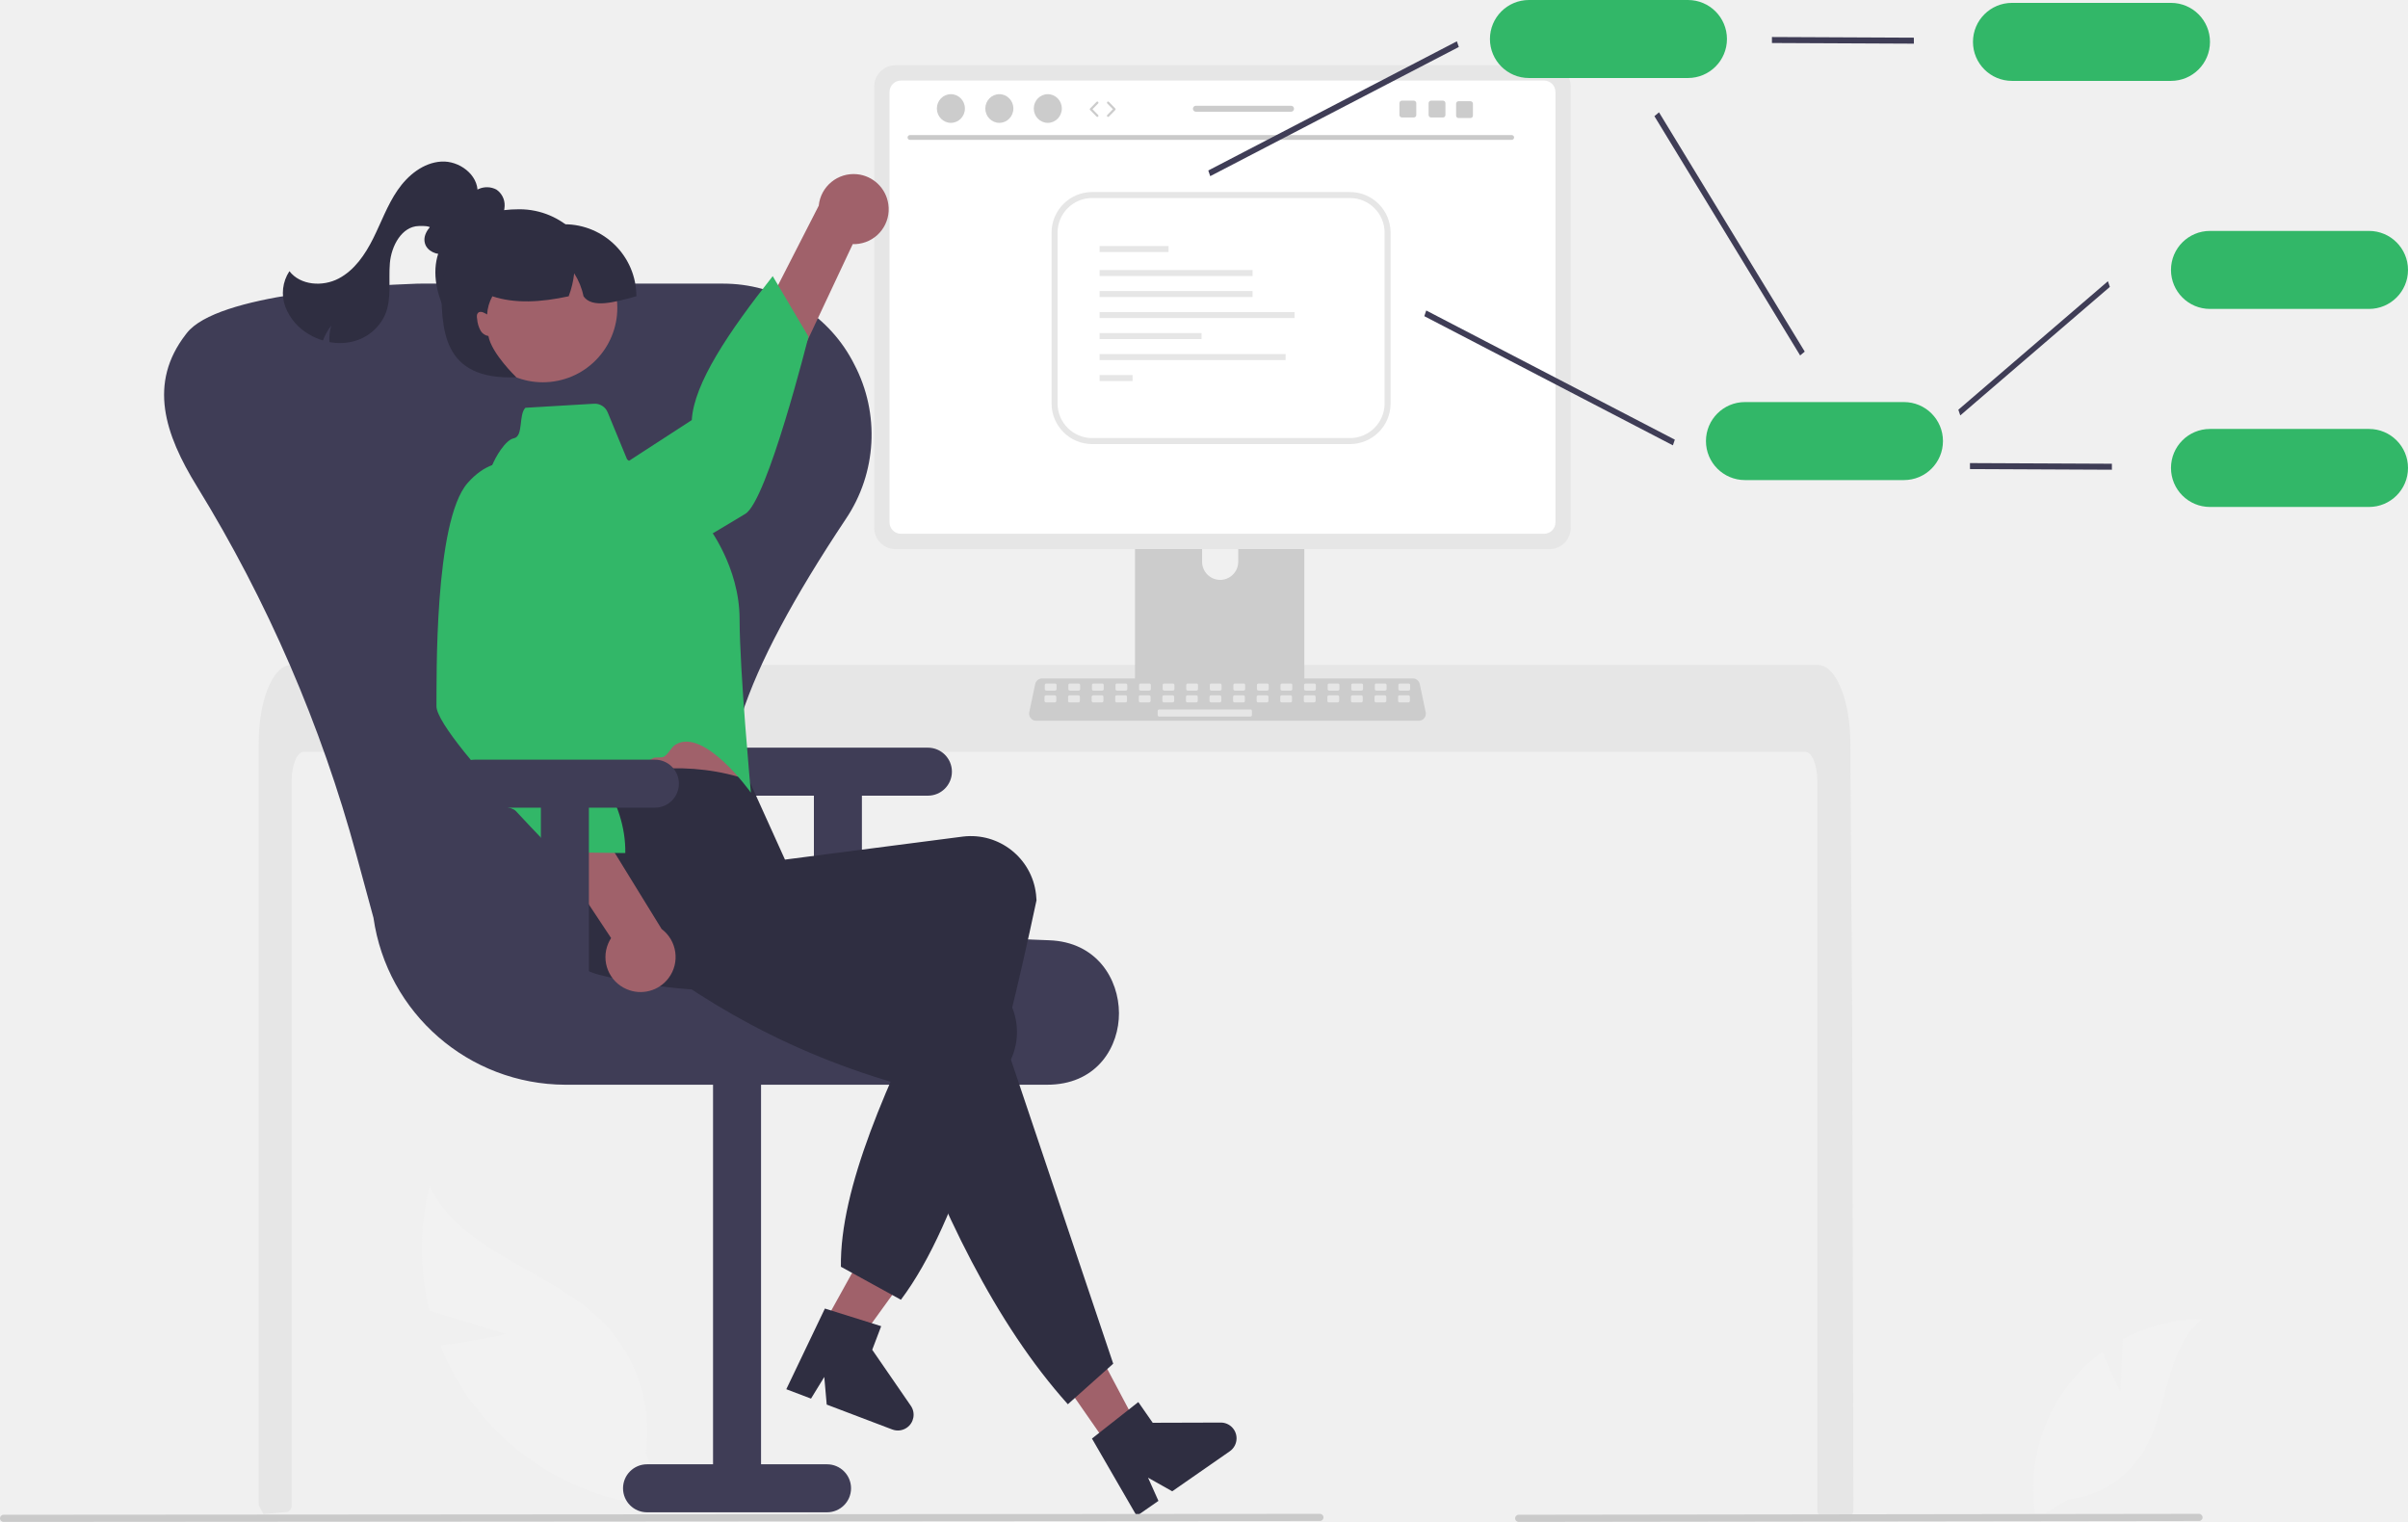
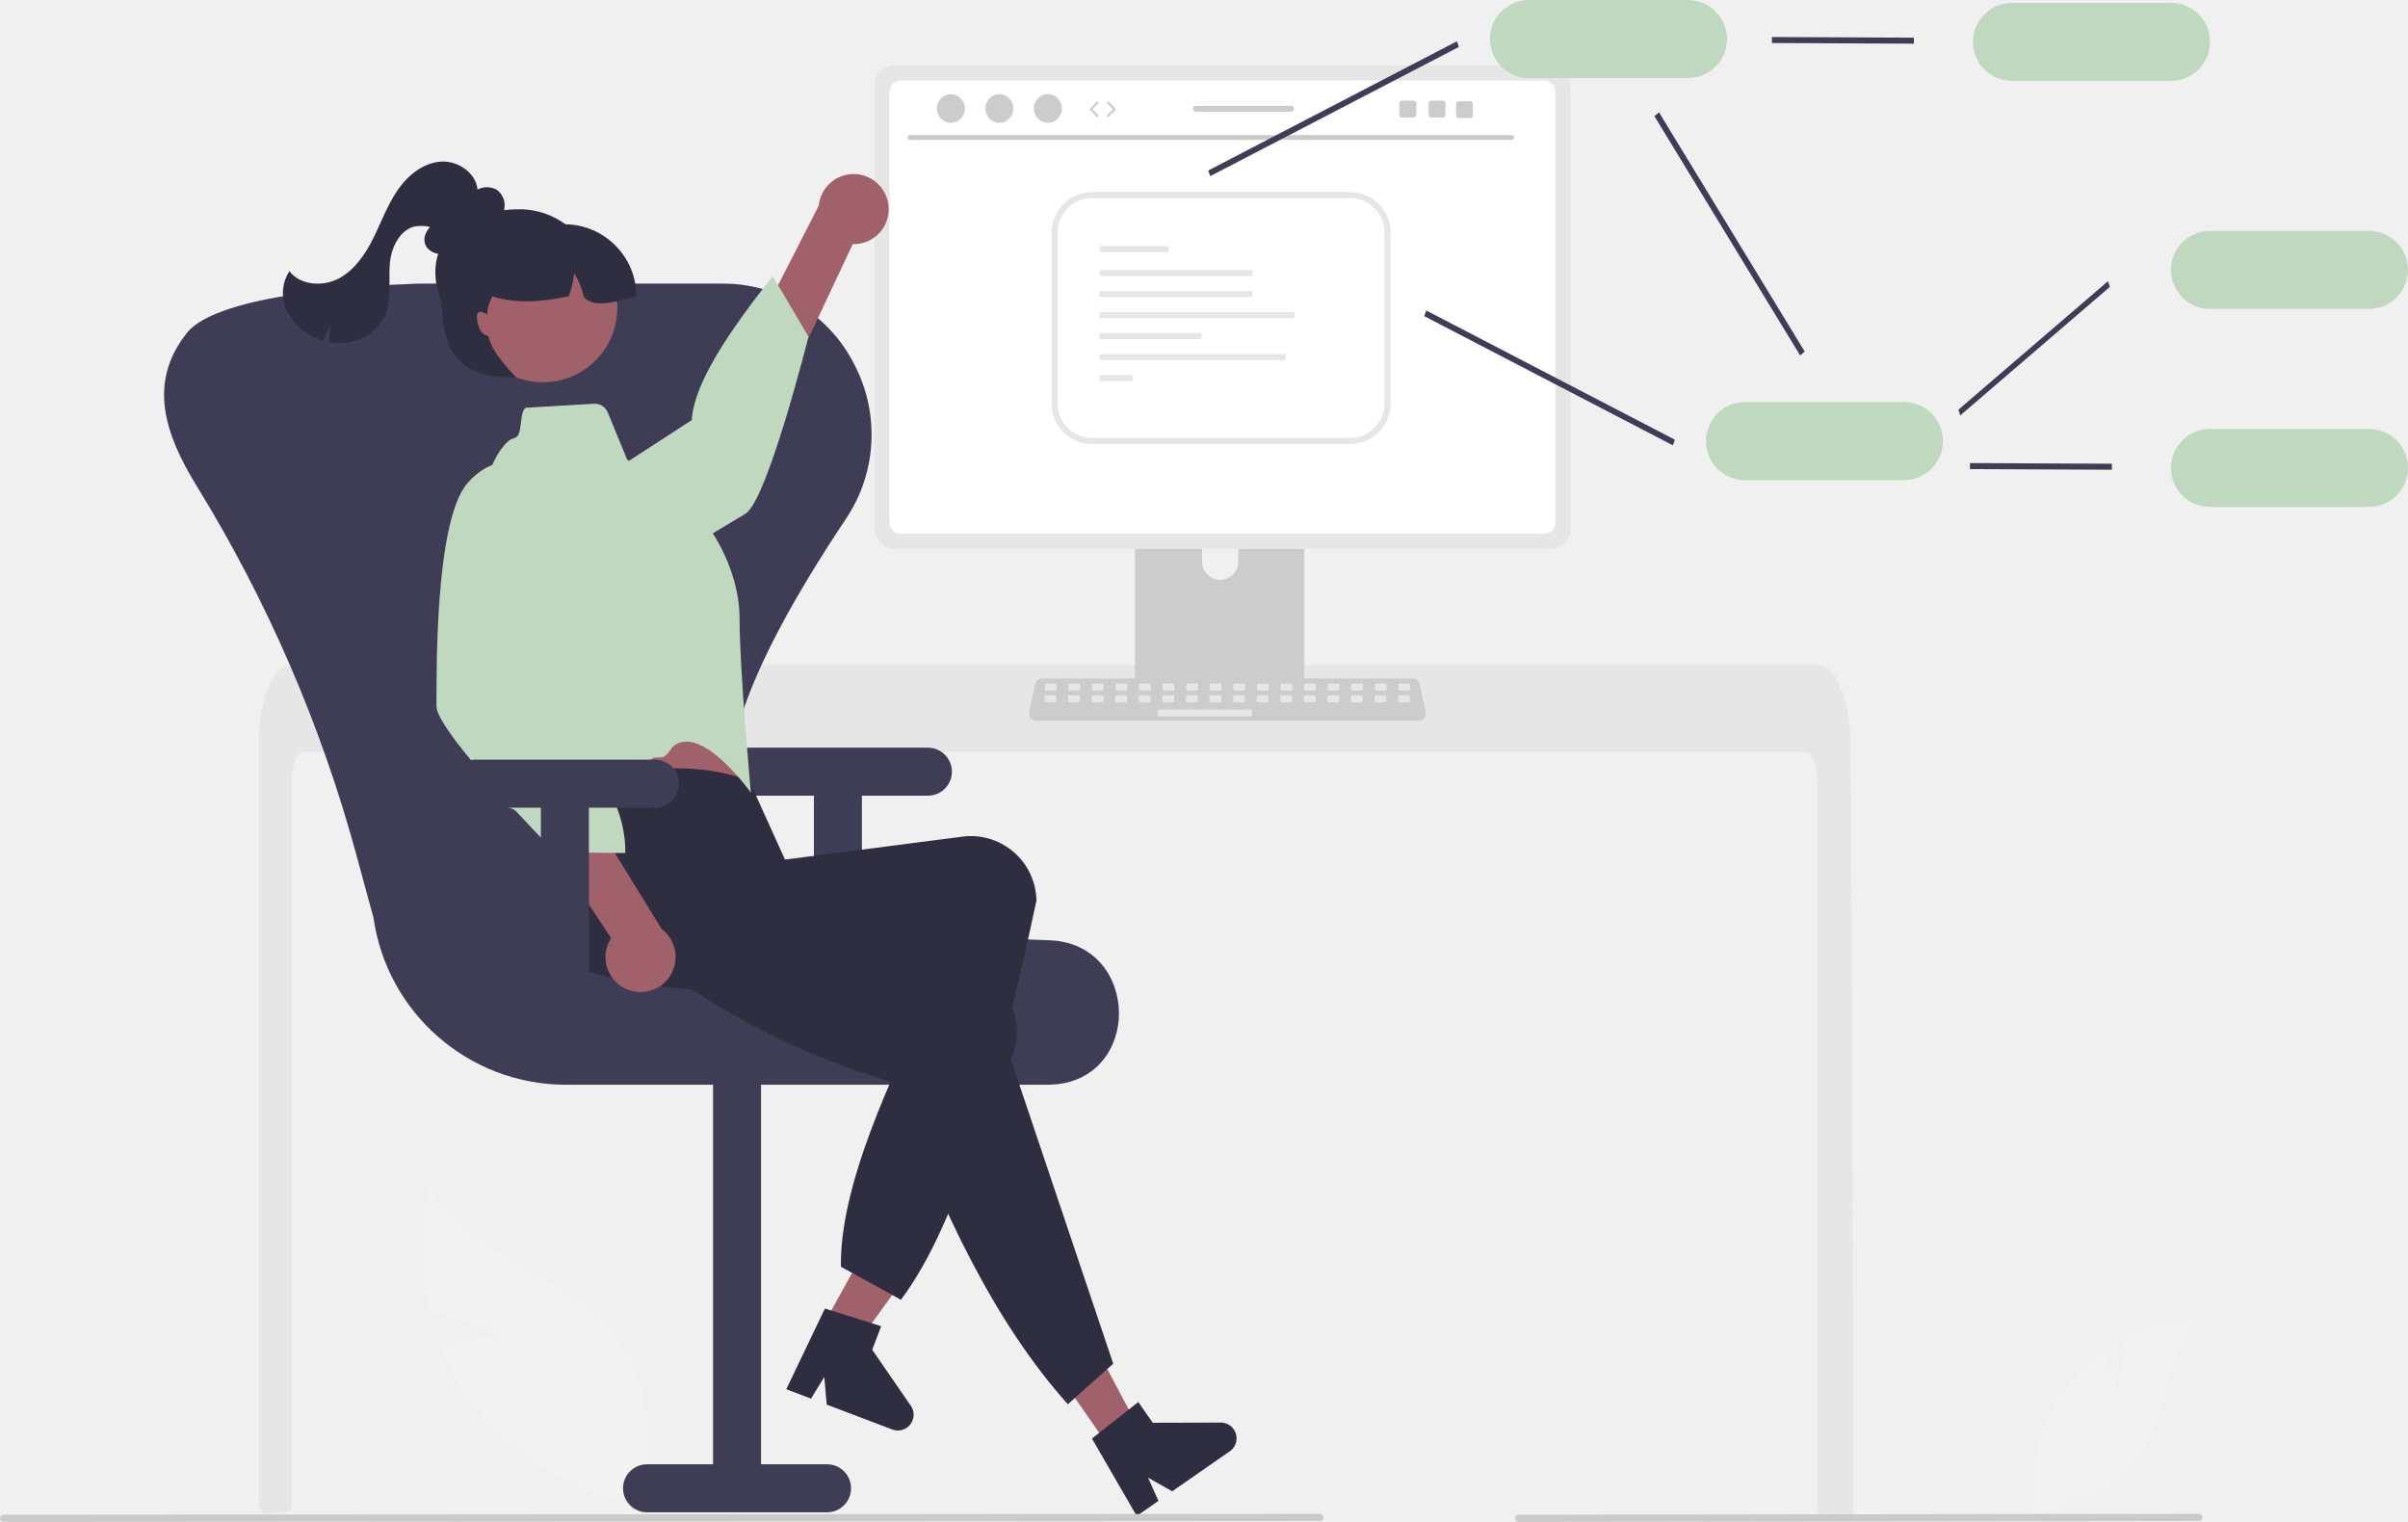
<svg xmlns="http://www.w3.org/2000/svg" width="802.611" height="507.219" viewBox="0 0 802.611 507.219">
  <path d="M706.756,463.869l.782-17.576c8.149-4.356,17.238-6.656,26.477-6.702-12.717,10.397-11.127,30.438-19.749,44.419-5.515,8.791-14.728,14.597-25.038,15.779l-10.642,6.516c-2.955-16.475,1.452-33.417,12.06-46.364,2.976-3.56,6.389-6.73,10.157-9.438,2.549,6.72,5.954,13.366,5.954,13.366Z" fill="#f2f2f2" />
  <path d="M168.805,444.609l-25.68-7.775c-3.368-13.683-3.345-27.982,.067-41.654,10.575,22.709,40.792,27.909,58.207,45.916,10.915,11.461,16.026,27.264,13.888,42.946l5.621,18.181c-25.46-1.838-48.839-14.732-63.977-35.285-4.14-5.739-7.54-11.976-10.122-18.565,10.892-1.235,21.996-3.764,21.996-3.764Z" fill="#f2f2f2" />
  <path d="M617.773,503.43c-.004,.532-.215,1.042-.59,1.42-.374,.373-.882,.582-1.41,.58h-8.04c-1.101,.004-1.996-.885-2-1.986v-243.154c0-5.36-1.8-9.71-4.01-9.72H101.233c-2.22,.01-4.01,4.36-4.02,9.72v241.65c-.003,1.029-.785,1.889-1.81,1.99-1.62,.16-3.24,.3-4.85,.43-.04,0-.08,.01-.12,.01-.88,.08-1.76,.14-2.64,.21h-.01c-.46-.83-.9-1.68-1.35-2.53-.144-.289-.22-.607-.22-.93V247.68c0-1.48,.06-2.97,.16-4.44,.143-2.019,.393-4.028,.75-6.02,1.69-9.29,5.51-15.58,9.85-15.6h509c.633,.004,1.259,.137,1.84,.39,.853,.377,1.624,.917,2.27,1.59,.877,.912,1.627,1.938,2.23,3.05,2.14,3.77,3.67,9.39,4.21,15.93,0,.06,.01,.12,.01,.18,.14,1.62,.21,3.27,.2,4.92l.14,21.43,.09,12.78,.27,40.1,.1,14.24,.44,167.2Z" fill="#e6e6e6" />
  <path d="M432.024,147.486h-51.006c-1.503,.002-2.719,1.222-2.717,2.724v80.574h56.447v-80.574c.001-1.504-1.218-2.724-2.721-2.724h-.003Zm-25.331,45.781c-3.32-.015-6.007-2.703-6.023-6.023v-9.293c0-3.326,2.697-6.023,6.023-6.023s6.023,2.697,6.023,6.023v9.293c-.015,3.32-2.703,6.007-6.023,6.023Z" fill="#ccc" />
  <path d="M378.126,228.207v7.774c.002,.839,.681,1.518,1.52,1.52h53.758c.838-.004,1.516-.682,1.52-1.52v-7.774h-56.797Z" fill="#3f3d56" />
  <path d="M516.484,21.742h-218.029c-3.9,.006-7.06,3.166-7.066,7.066V175.935c.004,3.901,3.165,7.063,7.066,7.066h218.029c3.901-.004,7.063-3.165,7.066-7.066V28.808c-.006-3.9-3.166-7.06-7.066-7.066Z" fill="#e6e6e6" />
  <path d="M514.664,26.846h-214.388c-2.088,.005-3.779,1.699-3.779,3.787V174.113c.004,2.086,1.693,3.776,3.779,3.779h214.388c2.086-.004,3.776-1.693,3.779-3.779V30.633c-0-2.088-1.691-3.782-3.779-3.787Z" fill="#fff" />
  <path d="M472.905,240.206h-127.549c-1.296,0-2.346-1.051-2.346-2.346,0-.162,.017-.324,.05-.483l1.979-9.4c.232-1.083,1.188-1.859,2.296-1.863h123.591c1.108,.004,2.064,.779,2.296,1.863l1.979,9.4c.267,1.268-.545,2.512-1.813,2.779-.159,.033-.321,.05-.483,.05Z" fill="#ccc" />
  <rect x="348.241" y="227.806" width="3.928" height="2.357" rx=".488" ry=".488" fill="#e6e6e6" />
  <rect x="356.098" y="227.806" width="3.928" height="2.357" rx=".488" ry=".488" fill="#e6e6e6" />
  <rect x="363.954" y="227.806" width="3.928" height="2.357" rx=".488" ry=".488" fill="#e6e6e6" />
  <rect x="371.811" y="227.806" width="3.928" height="2.357" rx=".488" ry=".488" fill="#e6e6e6" />
  <rect x="379.668" y="227.806" width="3.928" height="2.357" rx=".488" ry=".488" fill="#e6e6e6" />
  <rect x="387.525" y="227.806" width="3.928" height="2.357" rx=".488" ry=".488" fill="#e6e6e6" />
  <rect x="395.382" y="227.806" width="3.928" height="2.357" rx=".488" ry=".488" fill="#e6e6e6" />
  <rect x="403.238" y="227.806" width="3.928" height="2.357" rx=".488" ry=".488" fill="#e6e6e6" />
  <rect x="411.095" y="227.806" width="3.928" height="2.357" rx=".488" ry=".488" fill="#e6e6e6" />
  <rect x="418.952" y="227.806" width="3.928" height="2.357" rx=".488" ry=".488" fill="#e6e6e6" />
  <rect x="426.809" y="227.806" width="3.928" height="2.357" rx=".488" ry=".488" fill="#e6e6e6" />
  <rect x="434.665" y="227.806" width="3.928" height="2.357" rx=".488" ry=".488" fill="#e6e6e6" />
  <rect x="442.522" y="227.806" width="3.928" height="2.357" rx=".488" ry=".488" fill="#e6e6e6" />
  <rect x="450.379" y="227.806" width="3.928" height="2.357" rx=".488" ry=".488" fill="#e6e6e6" />
  <rect x="458.236" y="227.806" width="3.928" height="2.357" rx=".488" ry=".488" fill="#e6e6e6" />
  <rect x="466.092" y="227.806" width="3.928" height="2.357" rx=".488" ry=".488" fill="#e6e6e6" />
  <rect x="348.148" y="231.735" width="3.928" height="2.357" rx=".488" ry=".488" fill="#e6e6e6" />
  <rect x="356.005" y="231.735" width="3.928" height="2.357" rx=".488" ry=".488" fill="#e6e6e6" />
  <rect x="363.862" y="231.735" width="3.928" height="2.357" rx=".488" ry=".488" fill="#e6e6e6" />
  <rect x="371.718" y="231.735" width="3.928" height="2.357" rx=".488" ry=".488" fill="#e6e6e6" />
  <rect x="379.575" y="231.735" width="3.928" height="2.357" rx=".488" ry=".488" fill="#e6e6e6" />
  <rect x="387.432" y="231.735" width="3.928" height="2.357" rx=".488" ry=".488" fill="#e6e6e6" />
  <rect x="395.289" y="231.735" width="3.928" height="2.357" rx=".488" ry=".488" fill="#e6e6e6" />
  <rect x="403.145" y="231.735" width="3.928" height="2.357" rx=".488" ry=".488" fill="#e6e6e6" />
  <rect x="411.002" y="231.735" width="3.928" height="2.357" rx=".488" ry=".488" fill="#e6e6e6" />
  <rect x="418.859" y="231.735" width="3.928" height="2.357" rx=".488" ry=".488" fill="#e6e6e6" />
  <rect x="426.716" y="231.735" width="3.928" height="2.357" rx=".488" ry=".488" fill="#e6e6e6" />
  <rect x="434.572" y="231.735" width="3.928" height="2.357" rx=".488" ry=".488" fill="#e6e6e6" />
  <rect x="442.429" y="231.735" width="3.928" height="2.357" rx=".488" ry=".488" fill="#e6e6e6" />
  <rect x="450.286" y="231.735" width="3.928" height="2.357" rx=".488" ry=".488" fill="#e6e6e6" />
  <rect x="458.143" y="231.735" width="3.928" height="2.357" rx=".488" ry=".488" fill="#e6e6e6" />
  <rect x="466" y="231.735" width="3.928" height="2.357" rx=".488" ry=".488" fill="#e6e6e6" />
  <rect x="385.861" y="236.449" width="31.427" height="2.357" rx=".488" ry=".488" fill="#e6e6e6" />
  <path d="M503.887,46.614h-200.602c-.441-.01-.79-.375-.78-.815,.009-.427,.353-.771,.78-.78h200.602c.441,.01,.79,.375,.78,.815-.009,.427-.353,.771-.78,.78Z" fill="#cacaca" />
  <ellipse cx="316.941" cy="36.166" rx="4.675" ry="4.779" fill="#ccc" />
  <ellipse cx="333.092" cy="36.166" rx="4.675" ry="4.779" fill="#ccc" />
  <ellipse cx="349.242" cy="36.166" rx="4.675" ry="4.779" fill="#ccc" />
  <polygon points="403.381 58.71 402.733 56.817 485.591 13.765 486.238 15.658 403.381 58.71" fill="#3f3d56" />
  <polygon points="653.381 138.452 652.733 136.559 702.591 93.725 703.238 95.617 653.381 138.452" fill="#3f3d56" />
  <polygon points="557.591 148.423 474.733 105.371 475.381 103.478 558.238 146.53 557.591 148.423" fill="#3f3d56" />
  <polygon points="600.006 118.465 551.431 38.719 552.966 37.436 601.54 117.182 600.006 118.465" fill="#3f3d56" />
  <polygon points="637.914 14.554 590.607 14.336 590.607 12.336 637.914 12.554 637.914 14.554" fill="#3f3d56" />
-   <path d="M723.611,26.959h-53c-7.18,0-13-5.82-13-13s5.82-13,13-13h53c7.18,0,13,5.82,13,13s-5.82,13-13,13h0Z" fill="#32b768" />
-   <path d="M789.611,102.959h-53c-7.18,0-13-5.82-13-13s5.82-13,13-13h53c7.18,0,13,5.82,13,13s-5.82,13-13,13Z" fill="#32b768" />
+   <path d="M723.611,26.959h-53c-7.18,0-13-5.82-13-13s5.82-13,13-13h53c7.18,0,13,5.82,13,13s-5.82,13-13,13h0Z" fill="#c0d8c0" />
+   <path d="M789.611,102.959h-53c-7.18,0-13-5.82-13-13s5.82-13,13-13h53c7.18,0,13,5.82,13,13s-5.82,13-13,13Z" fill="#c0d8c0" />
  <polygon points="703.914 156.553 656.607 156.336 656.607 154.336 703.914 154.553 703.914 156.553" fill="#3f3d56" />
-   <path d="M789.611,168.959h-53c-7.18,0-13-5.82-13-13s5.82-13,13-13h53c7.18,0,13,5.82,13,13s-5.82,13-13,13Z" fill="#32b768" />
-   <path d="M634.611,160h-53c-7.18,0-13-5.82-13-13s5.82-13,13-13h53c7.18,0,13,5.82,13,13s-5.82,13-13,13Z" fill="#32b768" />
-   <path d="M562.611,26h-53c-7.18,0-13-5.82-13-13s5.82-13,13-13h53c7.18,0,13,5.82,13,13s-5.82,13-13,13Z" fill="#32b768" />
+   <path d="M789.611,168.959h-53c-7.18,0-13-5.82-13-13s5.82-13,13-13h53c7.18,0,13,5.82,13,13s-5.82,13-13,13Z" fill="#c0d8c0" />
+   <path d="M634.611,160h-53c-7.18,0-13-5.82-13-13s5.82-13,13-13h53c7.18,0,13,5.82,13,13s-5.82,13-13,13Z" fill="#c0d8c0" />
+   <path d="M562.611,26h-53c-7.18,0-13-5.82-13-13s5.82-13,13-13h53c7.18,0,13,5.82,13,13s-5.82,13-13,13Z" fill="#c0d8c0" />
  <path d="M309.283,249.18h-60c-4.418,0-8,3.582-8,8s3.582,8,8,8h22v62h16v-62h22c4.418,0,8-3.582,8-8s-3.582-8-8-8Z" fill="#3f3d56" />
  <path d="M348.884,361.517H188.401c-32.159-.118-59.366-23.8-63.916-55.636l-5.681-20.896c-11.758-43.3-29.667-84.69-53.181-122.903-10.747-17.454-16.279-34.349-3.715-50.615,.107-.139,.212-.275,.316-.41,10.077-13.116,60.234-15.956,76.585-16.508,.646-.022,1.294-.033,1.945-.033h99.819c.651,0,1.3,.011,1.945,.033,17.958,.523,34.18,10.863,42.236,26.921,8.597,16.395,7.5,36.185-2.856,51.53-35.063,52.671-45.799,85.697-34.808,107.085,10.631,20.688,43.22,31.265,102.559,33.285,15.946,.543,23.265,12.96,23.316,24.267,.05,11.015-6.986,23.176-22.553,23.848-.506,.021-1.015,.032-1.528,.032Z" fill="#3f3d56" />
  <path d="M215.663,504.017h60c4.418,0,8-3.582,8-8s-3.582-8-8-8h-22v-135h-16v135h-22c-4.418,0-8,3.582-8,8s3.582,8,8,8Z" fill="#3f3d56" />
  <polygon points="269.969 449.592 280.305 455.206 307.667 417.375 292.411 409.088 269.969 449.592" fill="#a0616a" />
  <path d="M274.944,436.111l18.764,5.876-2.987,7.861,12.867,18.675c1.646,2.389,1.044,5.66-1.344,7.306-1.421,.98-3.233,1.198-4.847,.585l-21.844-8.299-.811-9.206-4.424,7.217-8.236-3.129,12.862-26.885Z" fill="#2f2e41" />
  <path d="M296.084,68.076c.926,6.347-3.469,12.243-9.816,13.169-.677,.099-1.361,.137-2.045,.116l-39.851,84.795-12.499-17.43,41.024-80.181c.63-6.418,6.344-11.11,12.763-10.48,5.37,.527,9.68,4.666,10.424,10.011v0Z" fill="#a0616a" />
-   <path d="M163.835,183.301s-1.068,14.814,15.685,17.719,61.539-25.415,68.894-29.764,21.062-59.061,21.062-59.061l-11.92-20.162c-14.717,18.617-26.275,35.784-26.977,47.97l-66.744,43.297Z" fill="#32b768" />
+   <path d="M163.835,183.301s-1.068,14.814,15.685,17.719,61.539-25.415,68.894-29.764,21.062-59.061,21.062-59.061l-11.92-20.162c-14.717,18.617-26.275,35.784-26.977,47.97l-66.744,43.297Z" fill="#c0d8c0" />
  <path d="M183.175,234.327l3.618,15.546s.036,14.335,2.574,16.978c2.521,2.631,57.955-2.651,57.955-2.651,0,0-5.877-23.1-5.799-40.578l-58.349,10.706Z" fill="#a0616a" />
  <path d="M300.283,433.18l-20-11c-.38-26.025,15.273-61.243,33.84-98.132-41.523,7.141-80.696,9.429-114.579,.79-11.574-3.057-18.55-14.84-15.663-26.458,.132-.548,.284-1.091,.458-1.627,4.055-12.372-5.038-20.128,3.326-33.736,21.996-7.512,42.892-9.634,62-3l11.972,26.471,59.343-7.679c12-1.435,22.89,7.13,24.325,19.13,.007,.055,.013,.109,.019,.164,.08,.644,.132,1.291,.156,1.94-11.999,56.253-25.454,106.869-45.196,133.137Z" fill="#2f2e41" />
-   <path d="M175.12,135.904l22.861-1.35c1.976-.117,3.809,1.033,4.564,2.863l6.46,15.662,26.85,22.192s10.631,13.528,10.655,30.999,3.772,57.91,3.772,57.91c0,0-15.515-21.839-25.091-16.03-1.629,.988-2.202,3.009-3.909,4.03-.851,.509-2.818,.014-3.677,.525-13.196,7.833-26.958,15.486-28.244,14.145-2.525-2.635-5.587-16.098-5.587-16.098l-20.926-76.887c-2.297-8.191-.812-16.98,4.049-23.962,1.462-2.058,2.994-3.59,4.417-3.843,3.196-.681,1.496-7.844,3.806-10.156Z" fill="#32b768" />
+   <path d="M175.12,135.904l22.861-1.35c1.976-.117,3.809,1.033,4.564,2.863l6.46,15.662,26.85,22.192s10.631,13.528,10.655,30.999,3.772,57.91,3.772,57.91c0,0-15.515-21.839-25.091-16.03-1.629,.988-2.202,3.009-3.909,4.03-.851,.509-2.818,.014-3.677,.525-13.196,7.833-26.958,15.486-28.244,14.145-2.525-2.635-5.587-16.098-5.587-16.098l-20.926-76.887c-2.297-8.191-.812-16.98,4.049-23.962,1.462-2.058,2.994-3.59,4.417-3.843,3.196-.681,1.496-7.844,3.806-10.156Z" fill="#c0d8c0" />
  <polygon points="369.589 482.16 379.239 475.451 357.378 434.207 343.136 444.109 369.589 482.16" fill="#a0616a" />
  <path d="M371.048,454.486l-15.124,13.518c-24.048-26.796-42.227-64.376-57.633-107.053-40.366-11.822-70.807-30.888-97.382-53.526-9.015-7.629-15.774-17.429-8.085-26.721,.359-.434,.735-.855,1.126-1.26,9.078-9.33,32.101-7.552,45.585-16.1l30.121,32.196-1.895,8.632,56.577,19.165c11.389,3.992,17.387,16.46,13.395,27.85-.02,.056-.039,.112-.059,.167-.212,.614-.45,1.217-.714,1.811l34.087,101.321Z" fill="#2f2e41" />
  <path d="M363.963,479.44l15.447-12.165,4.8,6.905,22.678-.069c2.901-.009,5.26,2.335,5.269,5.236,.005,1.726-.837,3.345-2.255,4.33l-19.187,13.338-8.055-4.531,3.457,7.728-7.234,5.029-14.92-25.8Z" fill="#2f2e41" />
  <path d="M208.878,329.673c-5.905-2.506-8.66-9.324-6.153-15.229,.267-.63,.59-1.234,.963-1.807l-51.754-78.102,21.386-1.626,47.202,76.707c5.157,3.873,6.198,11.193,2.325,16.35-3.241,4.315-9.016,5.848-13.969,3.707v0Z" fill="#a0616a" />
-   <path d="M179.121,156.811s-12.103-8.608-23.289,4.198-10.252,65.787-10.357,74.331c-.033,2.675,3.83,8.448,9.153,15.117,2.39,2.994,5.073,6.168,7.831,9.323,1.596,1.826,.221,5.626,1.823,7.401,1.593,1.765,6.164,1.505,7.68,3.143,7.194,7.775,13.039,13.694,13.039,13.694l23.42,.288c.264-17.41-11.659-32.951-26.976-47.97l-2.324-79.524Z" fill="#32b768" />
+   <path d="M179.121,156.811s-12.103-8.608-23.289,4.198-10.252,65.787-10.357,74.331c-.033,2.675,3.83,8.448,9.153,15.117,2.39,2.994,5.073,6.168,7.831,9.323,1.596,1.826,.221,5.626,1.823,7.401,1.593,1.765,6.164,1.505,7.68,3.143,7.194,7.775,13.039,13.694,13.039,13.694l23.42,.288c.264-17.41-11.659-32.951-26.976-47.97l-2.324-79.524Z" fill="#c0d8c0" />
  <path d="M155.514,81.008c-2.217,1.6-4.55,3.249-7.256,3.646s-5.873-.911-6.622-3.541c-.916-3.216,1.988-6.144,4.598-8.234l8.276-6.627c1.516-1.344,3.226-2.45,5.074-3.281,1.88-.827,4.034-.755,5.854,.196,1.809,1.221,2.854,3.293,2.763,5.474-.118,2.149-.827,4.224-2.05,5.996-3.104,4.839-8.05,8.2-13.691,9.307" fill="#2f2e41" />
  <path d="M218.283,253.18h-60c-4.418,0-8,3.582-8,8s3.582,8,8,8h22v62h16v-62h22c4.418,0,8-3.582,8-8s-3.582-8-8-8Z" fill="#3f3d56" />
  <path d="M159.19,64.224c.241-5.998-6.15-10.748-12.14-10.372s-11.138,4.588-14.535,9.538c-3.396,4.945-5.435,10.673-8.111,16.042s-6.237,10.626-11.553,13.409c-5.315,2.778-12.713,2.283-16.386-2.461-2.317,3.513-2.82,7.92-1.357,11.865,1.504,3.894,4.309,7.149,7.938,9.211,1.445,.857,2.988,1.535,4.596,2.021,.663-1.79,1.596-3.467,2.766-4.975-.529,1.785-.73,3.65-.596,5.507,2.478,.475,5.028,.435,7.49-.118,4.902-1.097,9.002-4.44,11.062-9.021,2.246-5.318,1.102-11.381,1.583-17.133,.476-5.753,3.943-12.321,9.716-12.415,4.396-.072,3.814,.29,6.6,3.692" fill="#2f2e41" />
  <path d="M199.111,95.742c0,14.359-11.641,26-26,26s-28-16.641-28-31,13.641-21,28-21,26,11.641,26,26Z" fill="#2f2e41" />
  <circle cx="180.951" cy="102.598" r="24.805" transform="translate(-16.89425 38.3571) rotate(-11.56418)" fill="#a0616a" />
  <path d="M212.111,98.742c-7.343,2.005-14.757,4.107-17.62,0-.556-2.723-1.611-5.32-3.11-7.66-.282,2.621-.897,5.195-1.83,7.66-9.277,2.016-17.948,2.498-25.44,0-1.03,1.863-1.628,3.934-1.75,6.06-.37-.233-.758-.437-1.16-.61-.482-.272-1.058-.323-1.58-.14-.361,.218-.601,.591-.65,1.01-.05,.417-.029,.84,.06,1.25,.105,1.43,.532,2.818,1.25,4.06,.574,.865,1.485,1.449,2.51,1.61,1.04,5.85,9.32,13.76,9.32,13.76-25,1-25-15.96-25-32l3-6h10v-13h28c13.253,.003,23.997,10.747,24,24Z" fill="#2f2e41" />
  <path d="M439.947,506.911l-438.75,.307c-.658,.003-1.193-.527-1.197-1.184s.527-1.193,1.184-1.197h.012l438.75-.307c.658,.002,1.189,.537,1.187,1.195-.002,.655-.532,1.185-1.187,1.187Z" fill="#cacaca" />
  <path d="M732.947,506.911l-226.75,.307c-.658,.003-1.193-.527-1.197-1.184s.527-1.193,1.185-1.197h.012l226.75-.307c.658-.002,1.192,.529,1.195,1.187s-.529,1.192-1.187,1.195h-.008Z" fill="#cacaca" />
  <path d="M449.974,148h-85.953c-7.465-.008-13.515-6.058-13.523-13.523v-56.953c.008-7.465,6.058-13.515,13.523-13.523h85.953c7.465,.008,13.515,6.058,13.523,13.523v56.953c-.008,7.465-6.058,13.515-13.524,13.523Zm-85.953-82c-6.361,.007-11.516,5.162-11.523,11.523v56.953c.007,6.361,5.162,11.516,11.523,11.523h85.953c6.361-.007,11.516-5.162,11.523-11.523v-56.953c-.007-6.361-5.162-11.516-11.523-11.523l-85.953-0Z" fill="#e6e6e6" />
  <rect x="366.498" y="82" width="22.991" height="2" fill="#e6e6e6" />
  <rect x="366.498" y="90" width="51" height="2" fill="#e6e6e6" />
  <rect x="366.498" y="97" width="51" height="2" fill="#e6e6e6" />
  <rect x="366.498" y="104" width="65" height="2" fill="#e6e6e6" />
  <rect x="366.498" y="111" width="34" height="2" fill="#e6e6e6" />
  <rect x="366.498" y="118" width="62" height="2" fill="#e6e6e6" />
  <rect x="366.498" y="125" width="11" height="2" fill="#e6e6e6" />
  <path d="M365.749,38.958c-.097,0-.194-.038-.267-.112l-2.134-2.181c-.142-.145-.142-.378,0-.523l2.134-2.181c.145-.148,.382-.15,.529-.006,.148,.144,.15,.381,.006,.529l-1.878,1.92,1.878,1.92c.144,.148,.142,.384-.006,.529-.073,.071-.167,.107-.261,.107Z" fill="#ccc" />
  <path d="M369.334,38.958c-.094,0-.189-.035-.261-.107-.148-.144-.15-.381-.006-.529l1.878-1.92-1.878-1.92c-.144-.148-.142-.384,.006-.529,.147-.145,.384-.142,.529,.006l2.134,2.181c.142,.145,.142,.378,0,.523l-2.134,2.181c-.073,.075-.17,.112-.267,.112Z" fill="#ccc" />
  <path d="M480.958,33.545h-3.967c-.452,0-.819,.366-.819,.819v3.971c0,.452,.366,.819,.819,.819h3.967c.452,0,.823-.366,.823-.819v-3.971c0-.452-.37-.819-.823-.819Z" fill="#ccc" />
  <path d="M471.235,33.545h-3.967c-.452,0-.819,.366-.819,.819v3.971c0,.452,.366,.819,.819,.819h3.967c.452,0,.823-.366,.823-.819v-3.971c0-.452-.37-.819-.823-.819Z" fill="#ccc" />
  <path d="M490.119,33.732h-3.967c-.452,0-.819,.366-.819,.819v3.971c0,.452,.366,.819,.819,.819h3.967c.452,0,.823-.366,.823-.819v-3.971c0-.452-.37-.819-.823-.819Z" fill="#ccc" />
  <path d="M430.319,35.243h-31.713c-.553,0-.998,.449-.998,.998s.445,.998,.998,.998h31.713c.55,0,.998-.449,.998-.998s-.449-.998-.998-.998Z" fill="#ccc" />
</svg>
